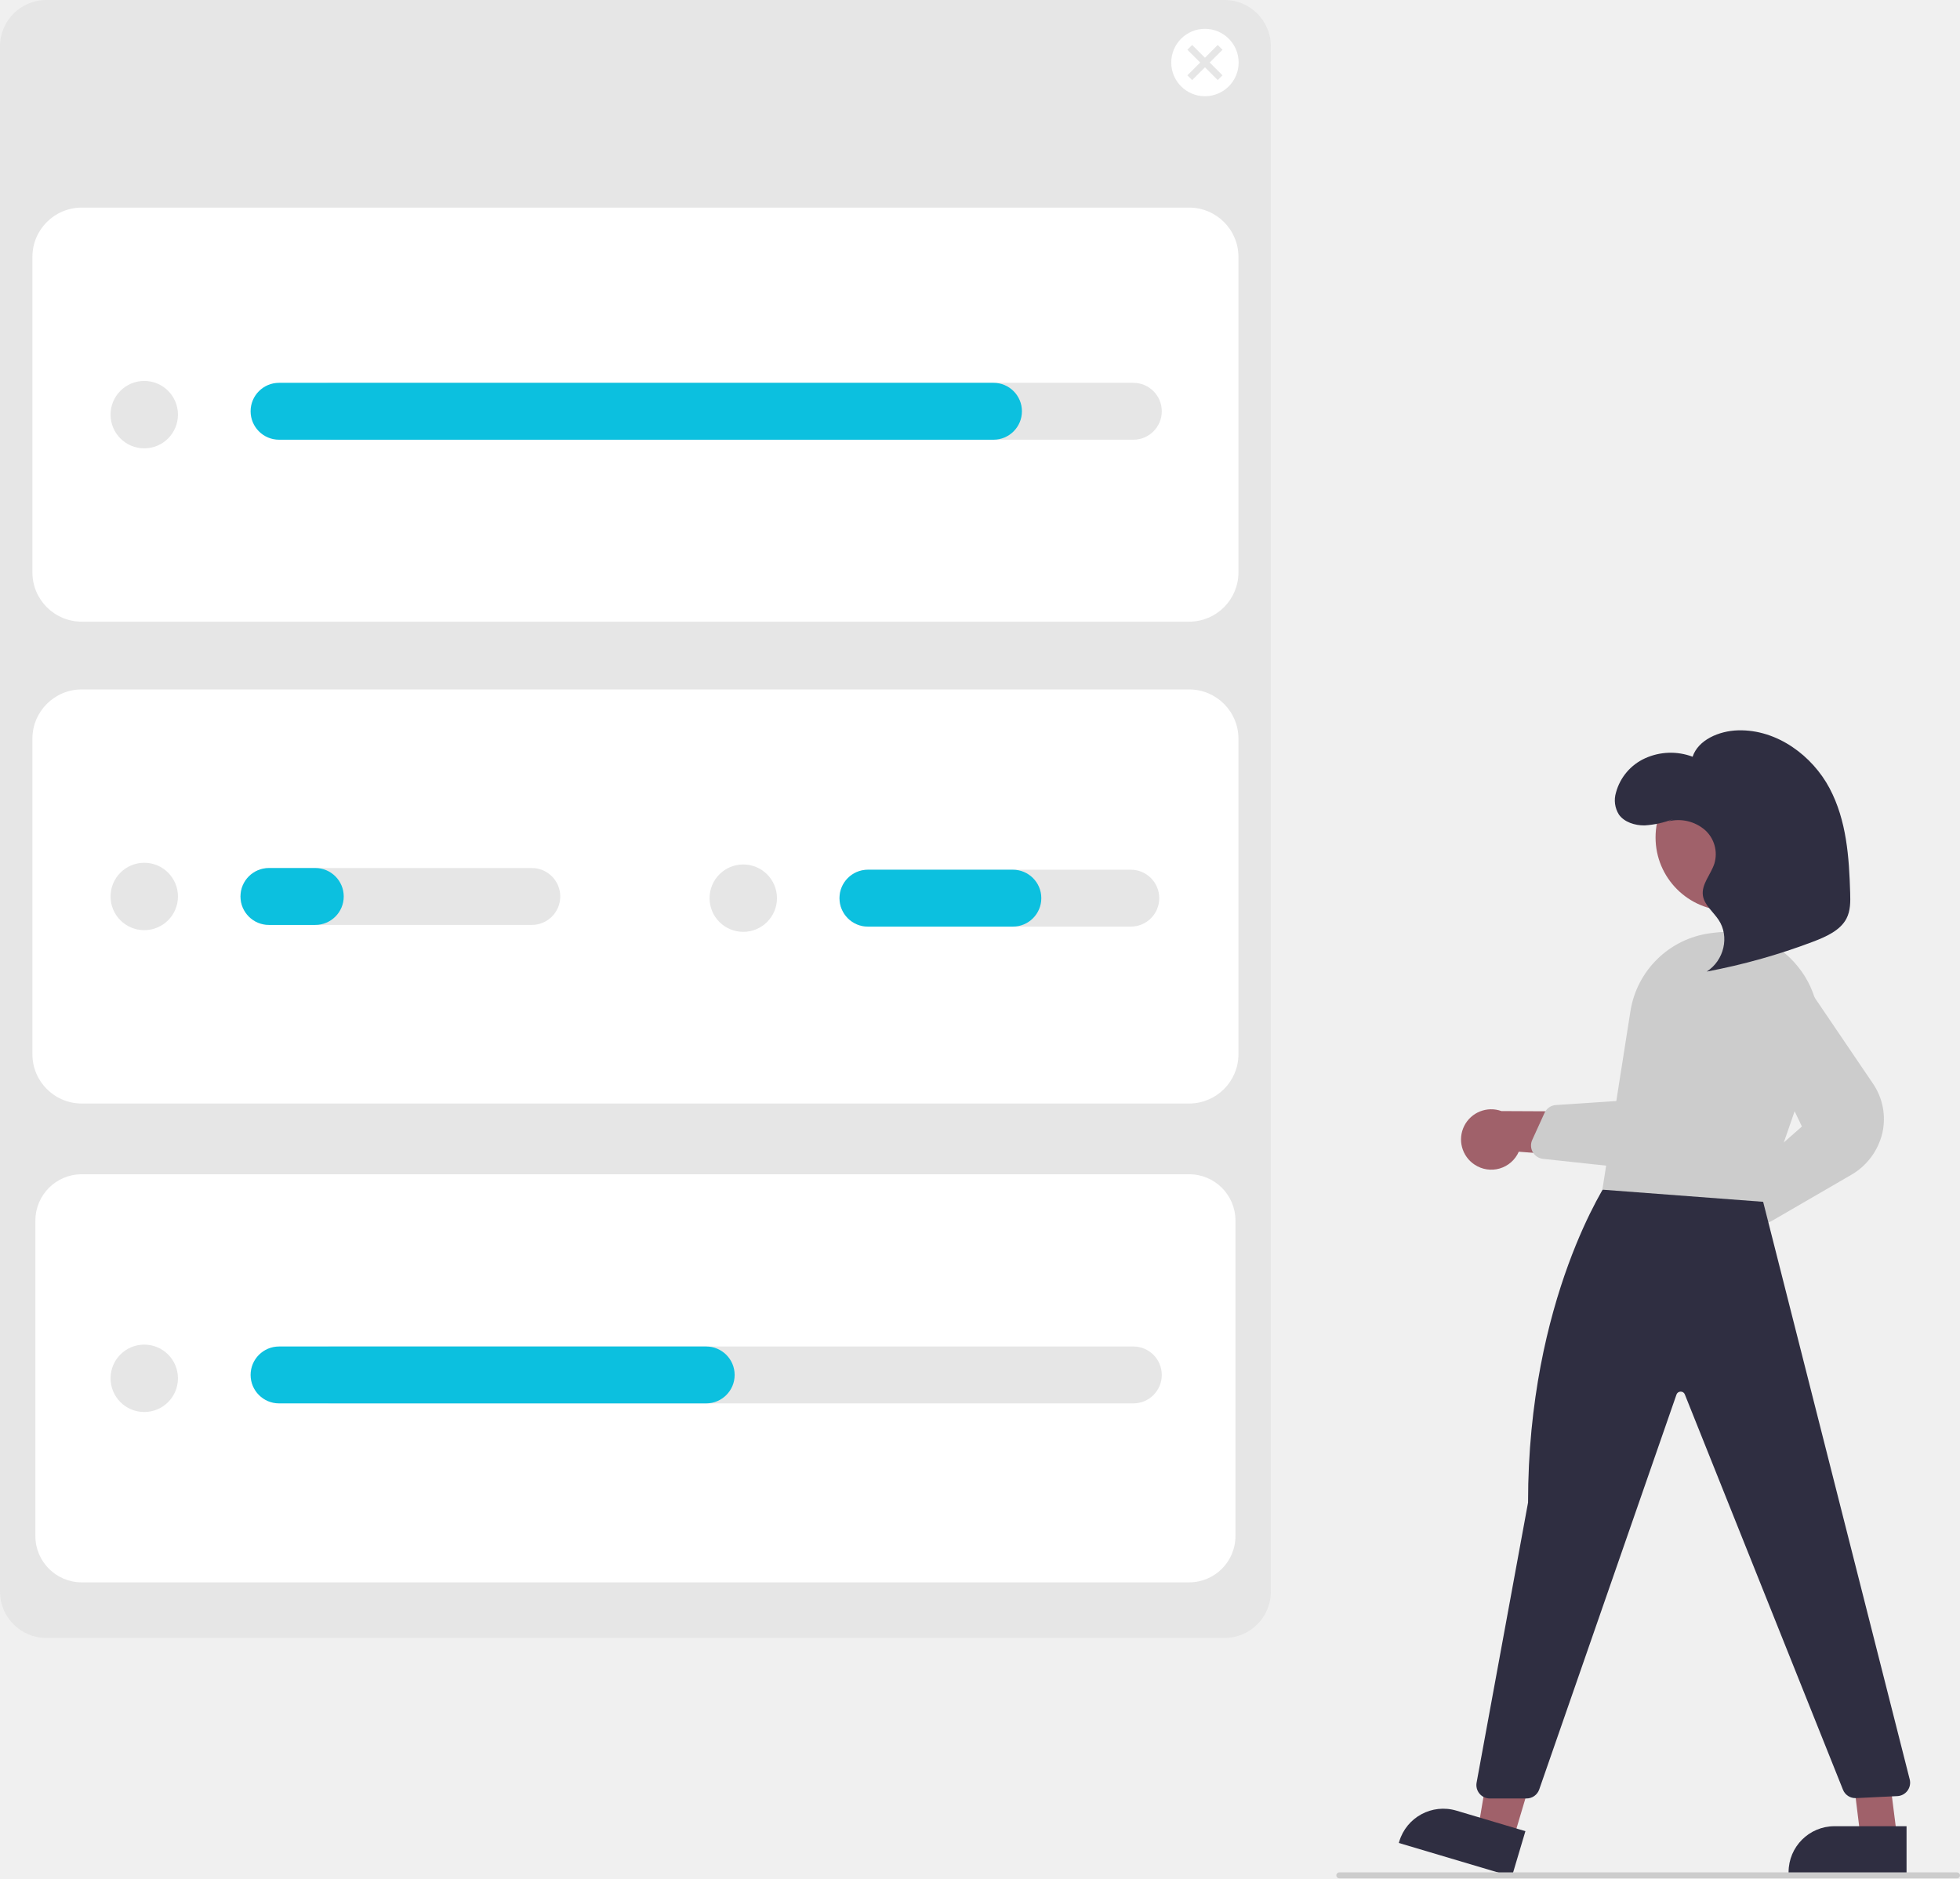
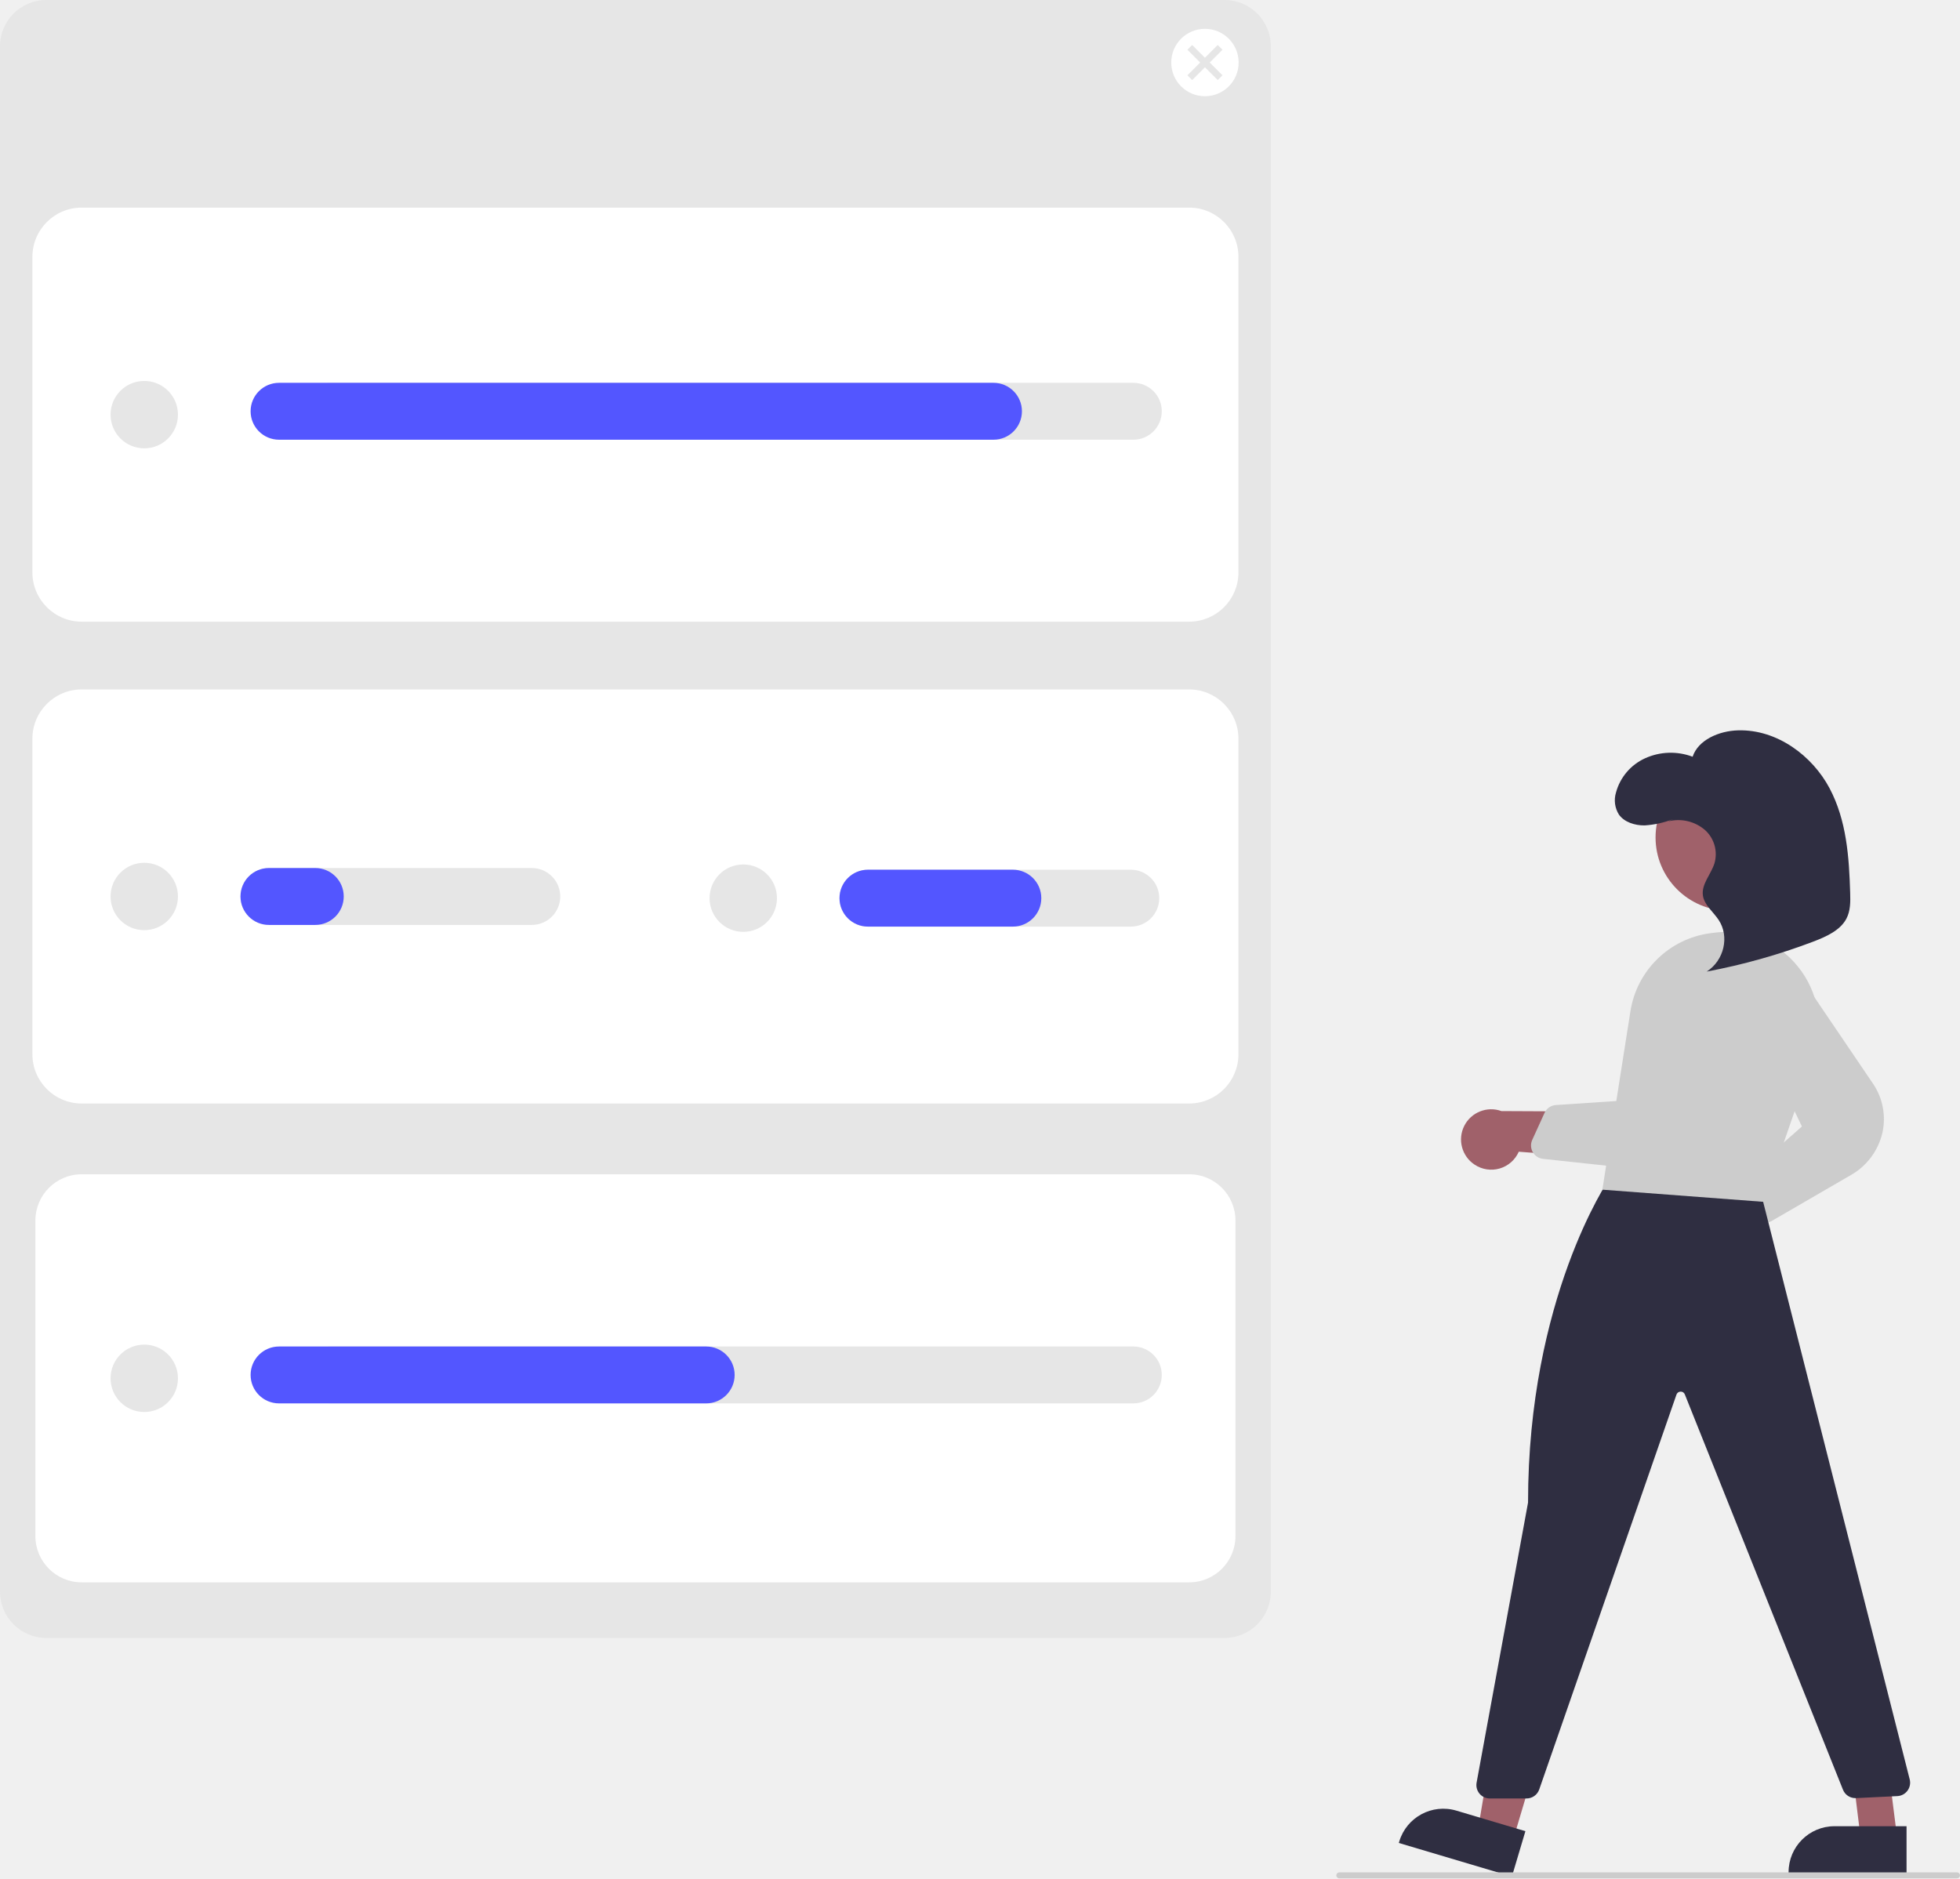
<svg xmlns="http://www.w3.org/2000/svg" data-name="Layer 1" width="656.816" height="629.537" viewBox="0 0 656.816 629.537">
  <path d="M287.092,135.231a15.517,15.517,0,0,0-15.5,15.5V668.698a15.517,15.517,0,0,0,15.5,15.5H681.965a15.518,15.518,0,0,0,15.5-15.5V150.731a15.518,15.518,0,0,0-15.5-15.5Z" transform="translate(-271.592 -135.2314)" fill="#e6e6e6" />
  <path d="M670.108,343.586H298.95a16.519,16.519,0,0,1-16.5-16.5V221.313a16.519,16.519,0,0,1,16.5-16.5H670.108a16.518,16.518,0,0,1,16.5,16.5V327.086A16.518,16.518,0,0,1,670.108,343.586Z" transform="translate(-271.592 -135.2314)" fill="#fff" />
  <path d="M670.108,505.076H298.95a16.519,16.519,0,0,1-16.5-16.5V382.801a16.519,16.519,0,0,1,16.5-16.5H670.108a16.518,16.518,0,0,1,16.5,16.5V488.576A16.518,16.518,0,0,1,670.108,505.076Z" transform="translate(-271.592 -135.2314)" fill="#fff" />
  <path d="M298.95,528.791a15.517,15.517,0,0,0-15.5,15.5V650.064a15.517,15.517,0,0,0,15.5,15.5H670.108a15.517,15.517,0,0,0,15.5-15.5V544.291a15.517,15.517,0,0,0-15.5-15.5Z" transform="translate(-271.592 -135.2314)" fill="#fff" />
  <circle cx="403.788" cy="20.957" r="11.293" fill="#fff" />
  <circle cx="48.342" cy="300.457" r="11.293" fill="#e6e6e6" />
  <path d="M449.803,445.223h-88.085a9.534,9.534,0,1,1,0-19.068h88.085a9.534,9.534,0,1,1,0,19.068Z" transform="translate(-271.592 -135.2314)" fill="#e6e6e6" />
  <circle cx="249.074" cy="301.022" r="11.293" fill="#e6e6e6" />
  <path d="M650.535,445.788h-88.085a9.534,9.534,0,0,1,0-19.069h88.085a9.534,9.534,0,1,1,0,19.069Z" transform="translate(-271.592 -135.2314)" fill="#e6e6e6" />
  <polygon points="409.668 16.673 408.071 15.076 403.788 19.36 399.504 15.076 397.907 16.673 402.191 20.957 397.907 25.24 399.504 26.837 403.788 22.553 408.071 26.837 409.668 25.24 405.385 20.957 409.668 16.673" fill="#e6e6e6" />
  <circle cx="48.342" cy="138.968" r="11.293" fill="#e6e6e6" />
  <path d="M651.382,282.604H382.61a9.534,9.534,0,0,1,0-19.069H651.382a9.534,9.534,0,0,1,0,19.069Z" transform="translate(-271.592 -135.2314)" fill="#e6e6e6" />
-   <path d="M604.516,282.604H365.106a9.534,9.534,0,0,1,0-19.069H604.516a9.534,9.534,0,0,1,0,19.069Z" transform="translate(-271.592 -135.2314)" fill="#0cc0df" />
+   <path d="M604.516,282.604H365.106a9.534,9.534,0,0,1,0-19.069H604.516a9.534,9.534,0,0,1,0,19.069Z" transform="translate(-271.592 -135.2314)" fill="#5356ff" />
  <circle cx="48.342" cy="461.946" r="11.293" fill="#e6e6e6" />
  <path d="M651.382,605.583H382.61a9.534,9.534,0,1,1,0-19.068H651.382a9.534,9.534,0,0,1,0,19.068Z" transform="translate(-271.592 -135.2314)" fill="#e6e6e6" />
-   <path d="M508.244,605.583H365.106a9.534,9.534,0,1,1,0-19.068H508.244a9.534,9.534,0,0,1,0,19.068Z" transform="translate(-271.592 -135.2314)" fill="#0cc0df" />
-   <path d="M377.246,445.223H361.718a9.534,9.534,0,1,1,0-19.068h15.528a9.534,9.534,0,1,1,0,19.068Z" transform="translate(-271.592 -135.2314)" fill="#0cc0df" />
-   <path d="M611.01,445.788H562.45a9.534,9.534,0,0,1,0-19.069h48.56a9.534,9.534,0,0,1,0,19.069Z" transform="translate(-271.592 -135.2314)" fill="#0cc0df" />
+   <path d="M508.244,605.583H365.106a9.534,9.534,0,1,1,0-19.068H508.244a9.534,9.534,0,0,1,0,19.068Z" transform="translate(-271.592 -135.2314)" fill="#5356ff" />
+   <path d="M377.246,445.223H361.718a9.534,9.534,0,1,1,0-19.068h15.528a9.534,9.534,0,1,1,0,19.068Z" transform="translate(-271.592 -135.2314)" fill="#5356ff" />
+   <path d="M611.01,445.788H562.45a9.534,9.534,0,0,1,0-19.069h48.56a9.534,9.534,0,0,1,0,19.069Z" transform="translate(-271.592 -135.2314)" fill="#5356ff" />
  <path d="M849.371,560.048a10.056,10.056,0,0,0,8.667-12.753l29.274-20.494-17.265-6.837L844.894,540.474a10.11,10.11,0,0,0,4.477,19.574Z" transform="translate(-271.592 -135.2314)" fill="#a0616a" />
  <path d="M863.016,545.082a4.509,4.509,0,0,1-1.827-.391,4.453,4.453,0,0,1-2.578-3.168l-1.965-9.127a4.506,4.506,0,0,1,1.425-4.325l17.36-15.286-17.137-35.905a10.969,10.969,0,0,1,18.979-10.881l21.946,32.371a21.139,21.139,0,0,1,3.196,16.486A22.056,22.056,0,0,1,891.779,529.094L865.268,544.47A4.477,4.477,0,0,1,863.016,545.082Z" transform="translate(-271.592 -135.2314)" fill="#ccc" />
  <path d="M765.752,525.567A10.056,10.056,0,0,0,780.549,521.232l35.626,2.79-8.982-16.253-32.454-.157a10.11,10.11,0,0,0-8.988,17.956Z" transform="translate(-271.592 -135.2314)" fill="#a0616a" />
  <circle cx="579.356" cy="280.671" r="24.561" fill="#a0616a" />
  <polygon points="507.039 616.668 495.289 613.172 503.182 566.184 520.525 571.345 507.039 616.668" fill="#a0616a" />
  <path d="M778.239,764.182,740.35,752.909l.143-.479a15.386,15.386,0,0,1,19.135-10.36l.001 0L782.77,748.955Z" transform="translate(-271.592 -135.2314)" fill="#2f2e41" />
  <polygon points="635.778 616.067 623.518 616.066 617.686 568.778 629.78 568.779 635.778 616.067" fill="#a0616a" />
  <path d="M910.496,763.182l-39.531-.001v-.5a15.386,15.386,0,0,1,15.386-15.386h.001l24.144.001Z" transform="translate(-271.592 -135.2314)" fill="#2f2e41" />
  <path d="M783.152,737.997H770.842a4.501,4.501,0,0,1-4.426-5.313l17.241-93.866c-.017-68.387,26.89-107.997,27.161-108.39l.328-.474,50.287,4.104,50.123,197.544a4.5,4.5,0,0,1-4.143,5.602l-13.831.671a4.479,4.479,0,0,1-4.396-2.823l-52.989-132.468a1.433,1.433,0,0,0-1.427-.942,1.47,1.47,0,0,0-1.382,1.007L787.403,734.975A4.504,4.504,0,0,1,783.152,737.997Z" transform="translate(-271.592 -135.2314)" fill="#2f2e41" />
  <path d="M862.487,538.025l-.384-.028-53.541-4.041,9.391-59.729A31.273,31.273,0,0,1,844.676,448.011h0q.617-.086,1.242-.169A30.901,30.901,0,0,1,874.004,459.082a31.29,31.29,0,0,1,5.354,30.169Z" transform="translate(-271.592 -135.2314)" fill="#ccc" />
  <path d="M835.252,522.427a21.174,21.174,0,0,1-15.596,4.535l-30.987-3.336a4.5,4.5,0,0,1-3.614-6.34l4.132-9.071a4.496,4.496,0,0,1,3.794-2.625l22.585-1.514,7.415-39.082a10.983,10.983,0,0,1,10.778-8.925,10.859,10.859,0,0,1,8.17,3.65,11.322,11.322,0,0,1,2.779,8.06l-1.436,38.747a21.137,21.137,0,0,1-7.364,15.354Q835.584,522.162,835.252,522.427Z" transform="translate(-271.592 -135.2314)" fill="#ccc" />
  <path d="M832.271,409.769a32.002,32.002,0,0,1-9.554,2.102c-3.293.041-6.793-1.099-8.595-3.607a8.986,8.986,0,0,1-.989-7.439,17.671,17.671,0,0,1,9.752-11.457,20.761,20.761,0,0,1,15.918-.512c1.848-5.618,8.808-8.675,15.25-8.848,13.16-.353,24.926,8.62,30.644,19.41s6.553,23.123,6.908,35.097c.087,2.92.123,5.965-1.26,8.602-2.06,3.926-6.741,6.04-11.152,7.716a209.369,209.369,0,0,1-35.667,10.026c5.84-3.732,7.692-11.766,3.993-17.319-1.81-2.717-4.781-4.979-5.262-8.125-.577-3.773,2.643-7.072,3.833-10.724a10.898,10.898,0,0,0-3.109-11.25,13.666,13.666,0,0,0-12.338-2.926" transform="translate(-271.592 -135.2314)" fill="#2f2e41" />
  <path d="M927.408,764.769h-207a1,1,0,0,1,0-2h207a1,1,0,0,1,0,2Z" transform="translate(-271.592 -135.2314)" fill="#ccc" />
</svg>
